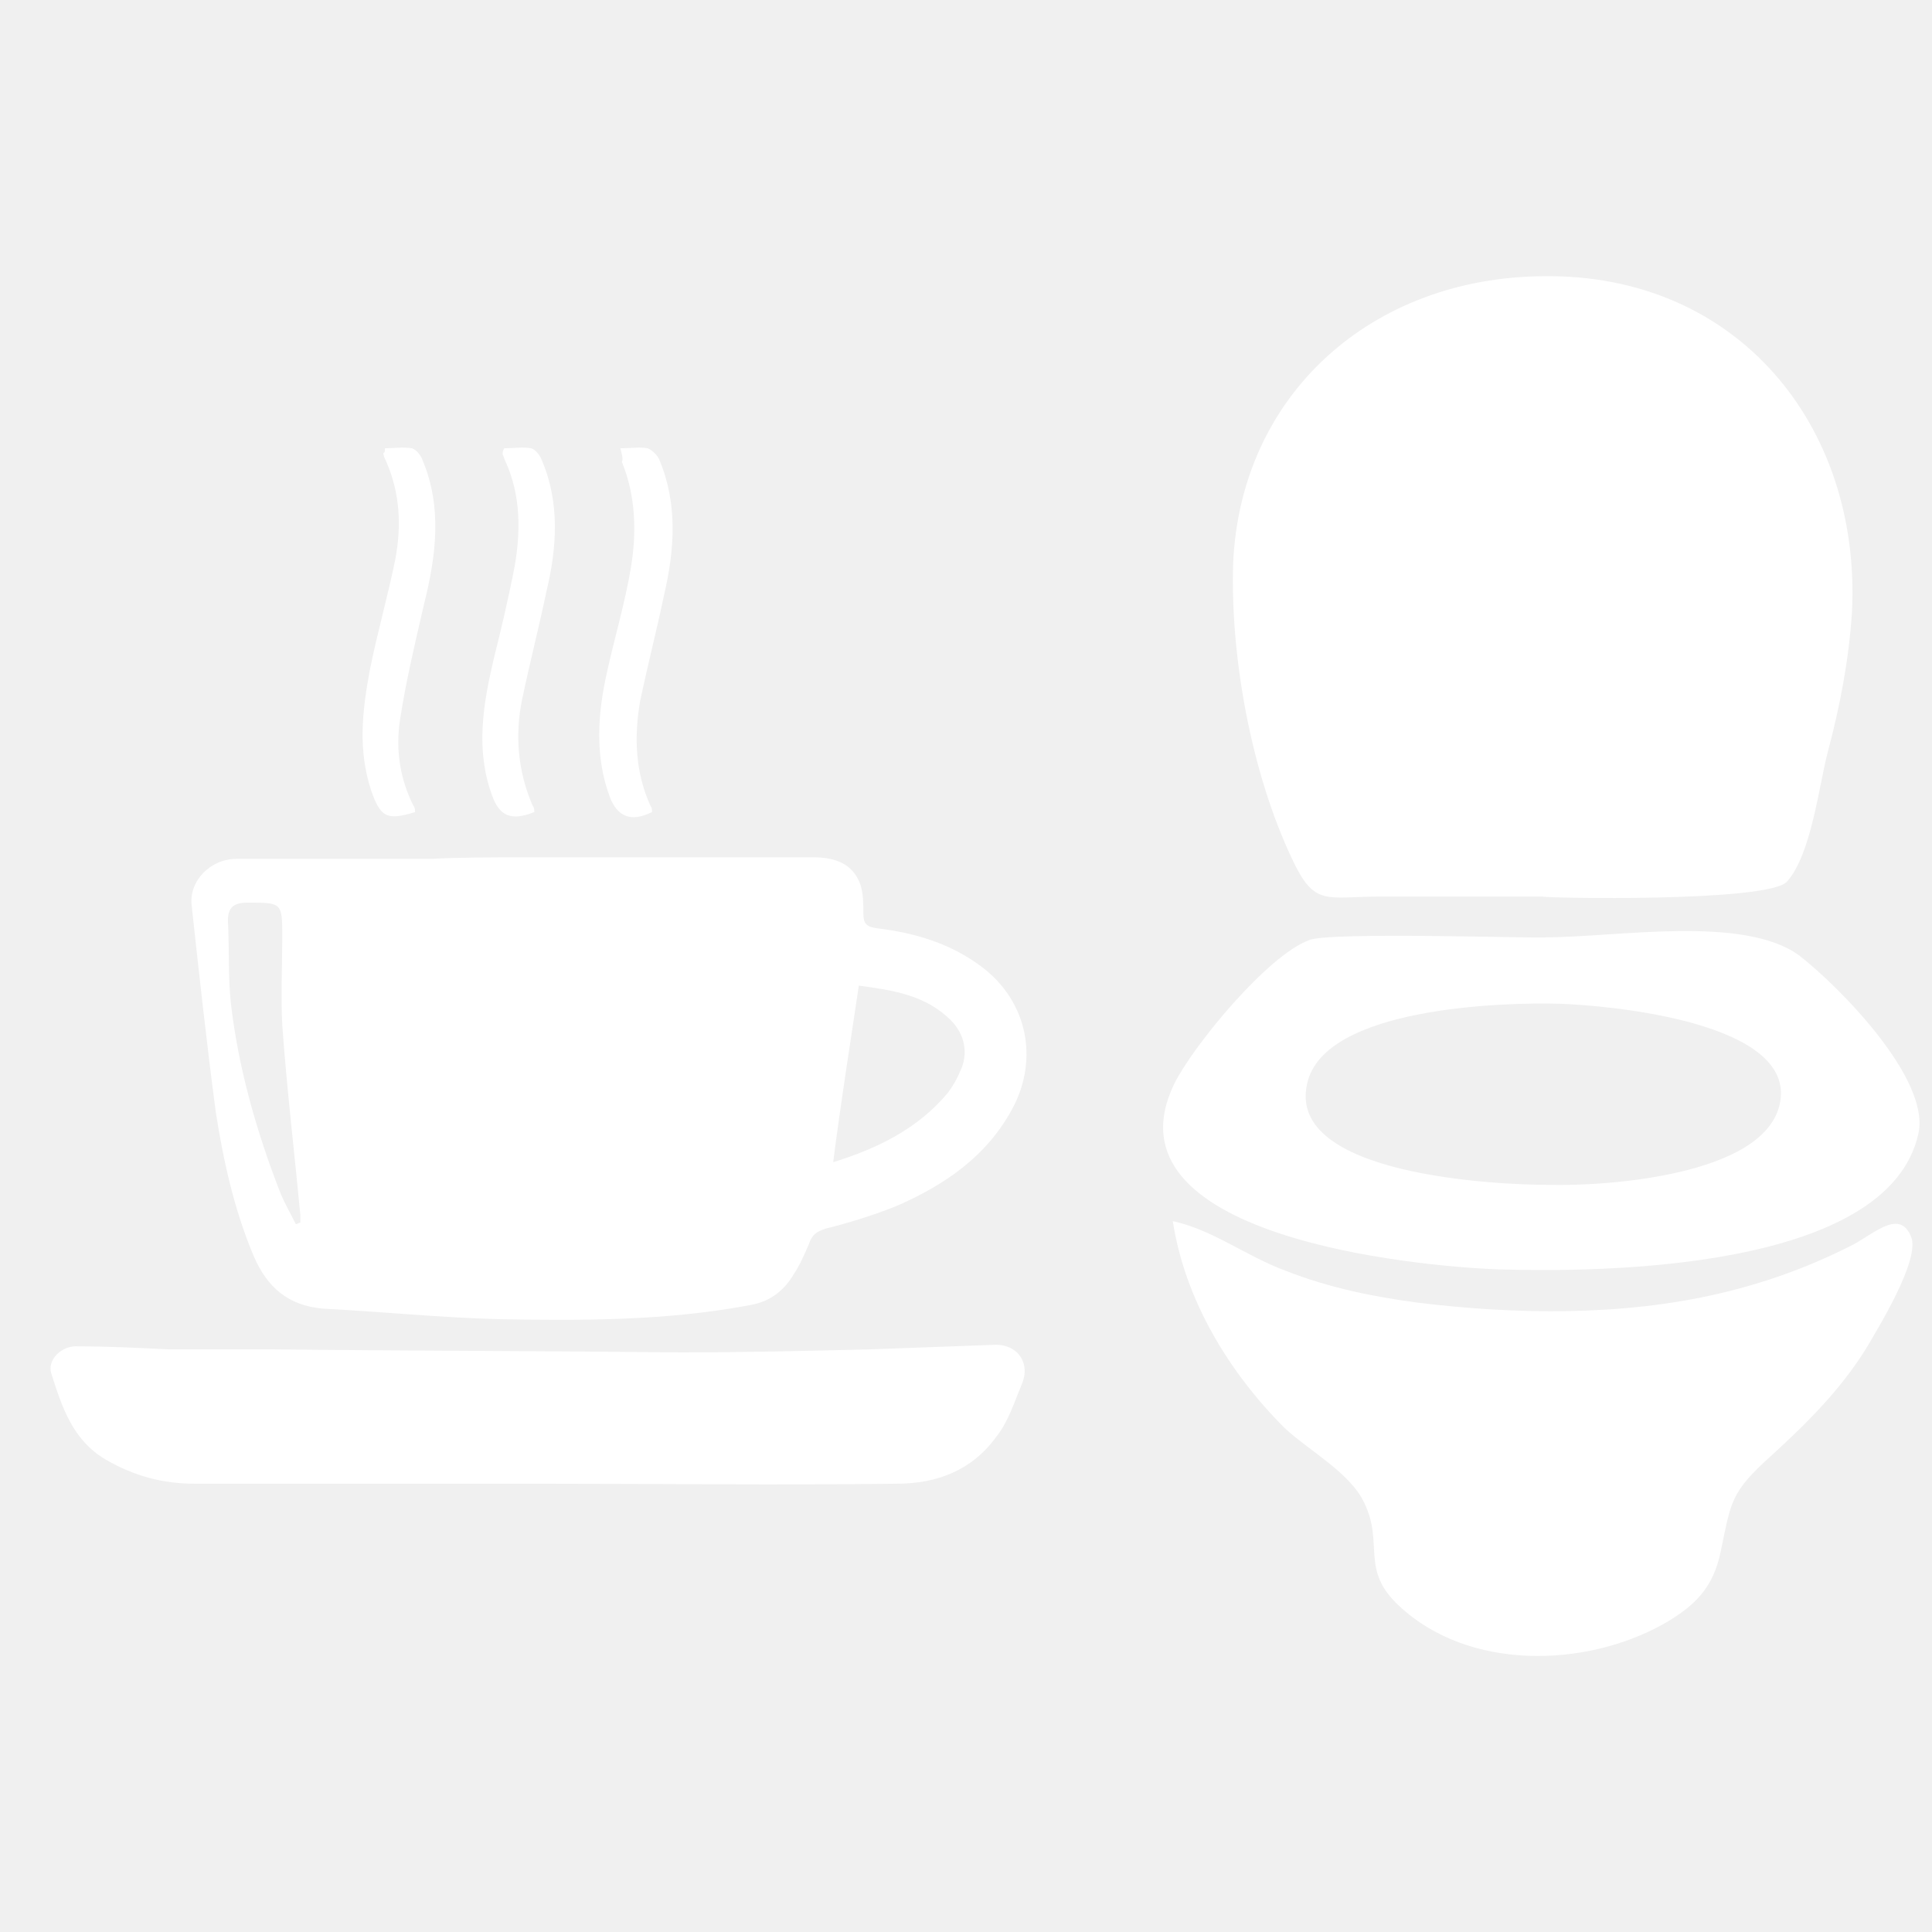
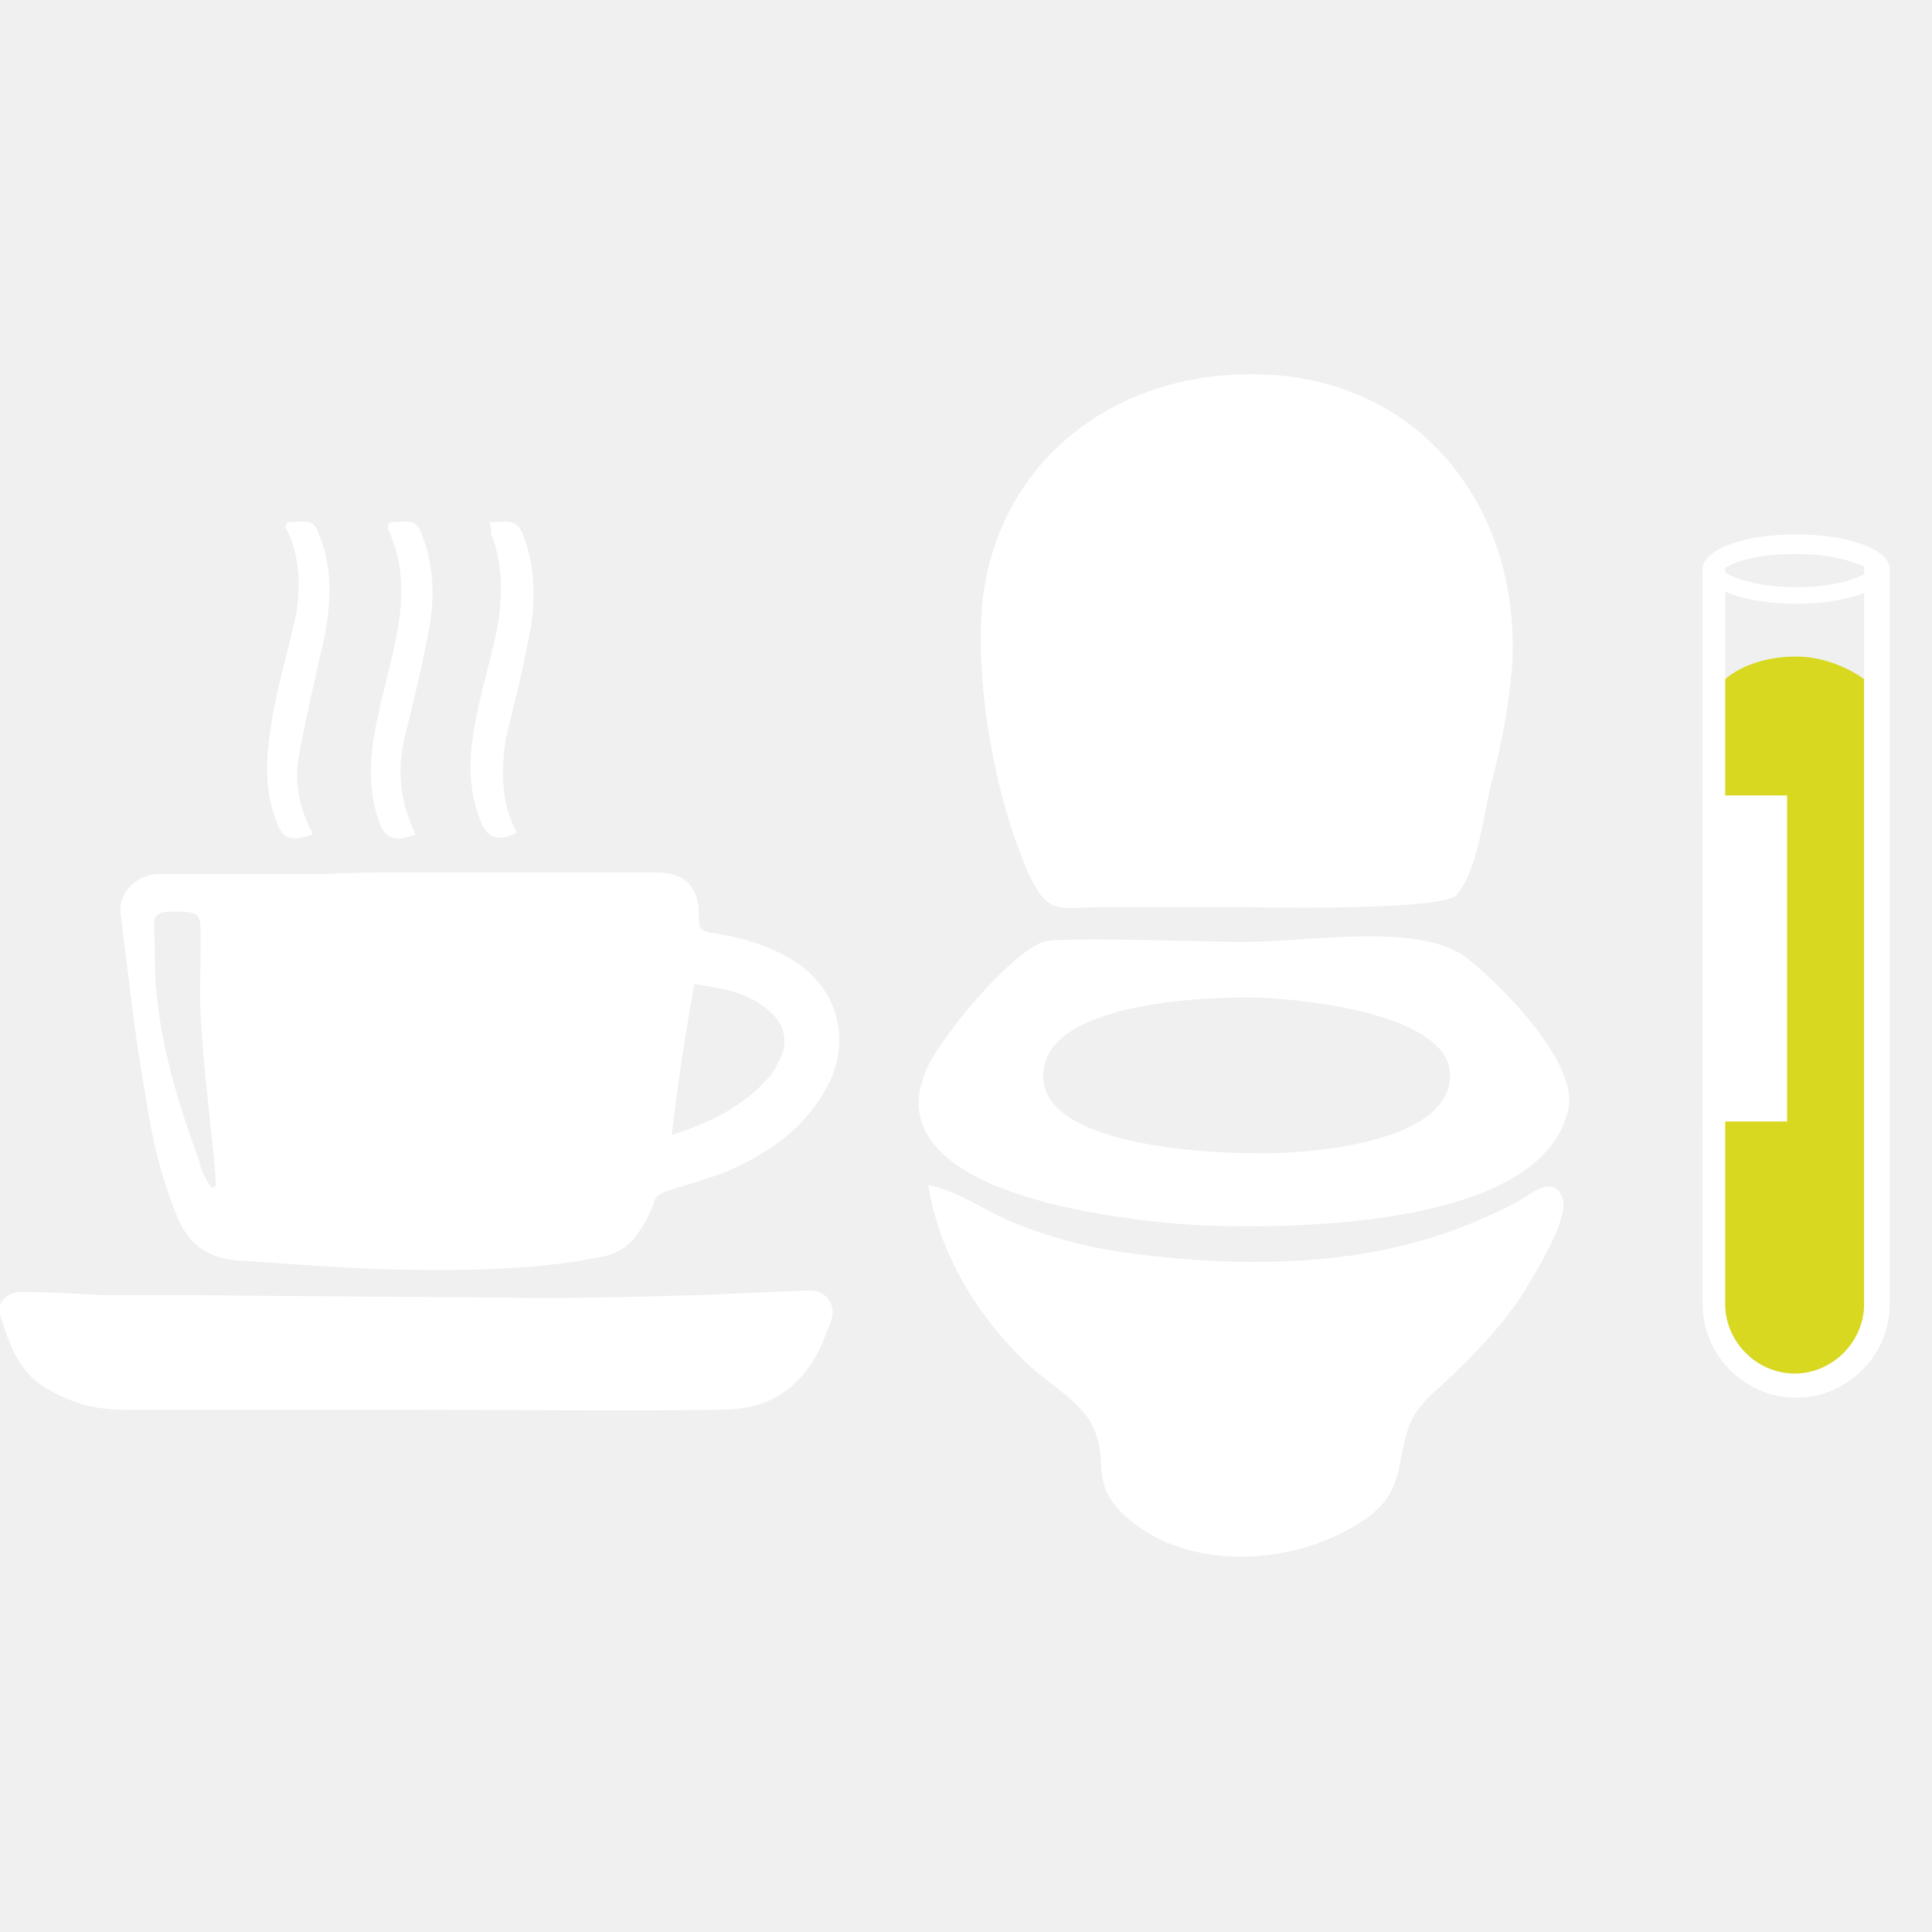
<svg xmlns="http://www.w3.org/2000/svg" version="1.1" id="Layer_1" x="0px" y="0px" viewBox="0 0 128 128" style="enable-background:new 0 0 128 128;" xml:space="preserve">
  <style type="text/css">
	.st0{fill:#FFFFFF;}
+ 	.st1{fill:none;}
+ 	.st2{fill:#D8D821;}
</style>
  <g>
-     <path class="st0" d="M102.2,59.4c-3.6,0-7.1,0-10.7,0c-3.7,0-4.4,0.7-5.9-2.5c-2.7-5.7-4.1-13.4-3.9-19.6   c0.5-11.2,9.2-18.9,20.5-19c12.9-0.2,21.1,9.9,20.5,22.2c-0.2,3.2-0.8,6.3-1.6,9.3c-0.6,2.3-1.1,6.8-2.7,8.6   C117.2,59.8,102.2,59.5,102.2,59.4z" />
-     <path class="st0" d="M77.7,80.9c2.7,0.6,4.8,2.3,7.5,3.3c2.8,1.1,5.7,1.7,8.7,2.1c6.5,0.8,13.6,0.9,20-0.6c3-0.7,5.8-1.7,8.6-3.1   c1.5-0.7,3.3-2.6,4.1-0.7c0.7,1.5-2.3,6.3-3,7.5c-1.7,2.7-3.8,4.8-6.2,7c-2.8,2.5-2.7,3.1-3.4,6.4c-0.5,2.4-1.7,3.6-3.8,4.8   c-5.2,2.9-12.9,3.1-17.5-1.2c-2.6-2.4-1-4.1-2.3-6.8c-0.9-2-3.7-3.5-5.3-5C81.4,90.9,78.5,86.1,77.7,80.9z" />
-     <path class="st0" d="M102.4,62.1c4.7,0,13.1-1.5,16.8,1.2c2.7,2.1,8.7,8.2,7.9,11.8c-2,9.1-21.1,9.2-27.8,9   c-5.6-0.2-26.4-2.2-21.5-12.3c1.3-2.6,6.2-8.5,8.9-9.5C87.8,61.7,102.4,62.2,102.4,62.1z M102.6,78.5c3.8,0.1,14.2-0.6,15.3-5.3   c1.3-5.5-11.4-6.6-14.6-6.7c-3.6-0.1-15.6,0.2-16.7,5.3C85.2,77.9,99.3,78.5,102.6,78.5z" />
+     <path class="st0" d="M82.5,60.1c-3.1,0-6.1,0-9.2,0c-3.2,0-3.8,0.6-5.1-2.1C66,53,64.8,46.4,65,41.1c0.4-9.6,7.9-16.2,17.6-16.3   c11.1-0.2,18.1,8.5,17.6,19.1c-0.2,2.7-0.7,5.4-1.4,8c-0.5,2-0.9,5.8-2.3,7.4C95.4,60.4,82.5,60.1,82.5,60.1z" />
+     <path class="st0" d="M61.5,78.5c2.3,0.5,4.1,2,6.4,2.8c2.4,0.9,4.9,1.5,7.5,1.8c5.6,0.7,11.7,0.8,17.2-0.5c2.6-0.6,5-1.5,7.4-2.7   c1.3-0.6,2.8-2.2,3.5-0.6c0.6,1.3-2,5.4-2.6,6.4c-1.5,2.3-3.3,4.1-5.3,6c-2.4,2.1-2.3,2.7-2.9,5.5c-0.4,2.1-1.5,3.1-3.3,4.1   c-4.5,2.5-11.1,2.7-15-1c-2.2-2.1-0.9-3.5-2-5.8c-0.8-1.7-3.2-3-4.5-4.3C64.7,87.1,62.2,83,61.5,78.5z" />
+     <path class="st0" d="M82.7,62.4c4,0,11.2-1.3,14.4,1c2.3,1.8,7.5,7,6.8,10.1c-1.7,7.8-18.1,7.9-23.9,7.7   c-4.8-0.2-22.7-1.9-18.5-10.6c1.1-2.2,5.3-7.3,7.6-8.2C70.2,62,82.7,62.5,82.7,62.4z M82.9,76.4c3.3,0.1,12.2-0.5,13.1-4.5   c1.1-4.7-9.8-5.7-12.5-5.8c-3.1-0.1-13.4,0.2-14.3,4.5C68,75.9,80.1,76.4,82.9,76.4z" />
  </g>
  <g>
-     <path class="st0" d="M34.9,56.8c6.3,0,12.7,0,19,0c1.4,0,2.6,0.4,3.1,1.8c0.2,0.6,0.2,1.3,0.2,1.9c0,0.7,0.2,0.9,0.9,1   c2.5,0.3,4.9,1,7,2.6c3,2.3,3.7,6.1,2,9.3c-1.7,3.2-4.5,5.1-7.7,6.5c-1.5,0.6-3.1,1.1-4.7,1.5c-0.6,0.2-0.9,0.4-1.1,1   c-0.3,0.7-0.6,1.4-1,2c-0.7,1.2-1.7,1.9-3.1,2.1c-5.4,1-10.9,1-16.4,0.9c-3.9-0.1-7.8-0.5-11.7-0.7c-2.3-0.2-3.7-1.4-4.6-3.5   c-1.3-3.1-2-6.3-2.5-9.5c-0.6-4.5-1.1-9.1-1.6-13.7c-0.2-1.6,1.2-3.1,3-3.1c4.3,0,8.6,0,12.9,0C30.5,56.8,32.7,56.8,34.9,56.8   C34.9,56.8,34.9,56.8,34.9,56.8z M55.2,77c2.9-0.9,5.6-2.2,7.6-4.6c0.3-0.4,0.6-0.9,0.8-1.4c0.6-1.2,0.3-2.5-0.6-3.4   c-1.7-1.7-3.9-2-6.1-2.3C56.3,69.3,55.7,73.1,55.2,77z M19.6,81.1c0.1,0,0.2-0.1,0.3-0.1c0-0.2,0-0.3,0-0.5   c-0.4-4.2-0.9-8.4-1.2-12.6c-0.1-1.9,0-3.9,0-5.8c0-2.3,0-2.3-2.3-2.3c-1,0-1.3,0.4-1.3,1.2c0.1,1.8,0,3.7,0.2,5.5   c0.5,4.3,1.7,8.5,3.3,12.6C18.9,79.8,19.3,80.5,19.6,81.1z" />
-     <path class="st0" d="M35.9,98.3c-7.7,0-15.4,0-23,0c-2.1,0-4-0.5-5.9-1.6c-2.2-1.3-2.9-3.5-3.6-5.7c-0.3-0.9,0.7-1.9,1.8-1.8   c2,0,4,0.1,6,0.2c2.3,0,4.7,0,7,0c9,0.1,17.9,0.1,26.9,0.2c4.2,0,8.3-0.1,12.5-0.2c2.7-0.1,5.5-0.2,8.2-0.3   c1.6-0.1,2.5,1.2,1.9,2.6c-0.5,1.2-0.9,2.5-1.7,3.5c-1.6,2.2-3.9,3.1-6.6,3.1C51.5,98.4,43.7,98.3,35.9,98.3   C35.9,98.3,35.9,98.3,35.9,98.3z" />
-     <path class="st0" d="M41.1,29.7c0.7,0,1.3-0.1,1.8,0c0.3,0.1,0.7,0.5,0.8,0.8c1.2,2.9,1,5.9,0.3,8.9c-0.5,2.4-1.1,4.7-1.6,7.1   c-0.4,2.4-0.3,4.7,0.7,6.9c0.1,0.1,0.1,0.3,0.1,0.4c-1.4,0.7-2.3,0.3-2.8-1c-1-2.7-0.8-5.5-0.2-8.2c0.5-2.3,1.2-4.6,1.6-7   c0.4-2.4,0.3-4.8-0.6-7C41.3,30.4,41.2,30.1,41.1,29.7z" />
-     <path class="st0" d="M25.5,29.7c0.6,0,1.2-0.1,1.8,0c0.3,0.1,0.6,0.5,0.7,0.8c1.3,3.1,0.9,6.3,0.1,9.5c-0.6,2.6-1.2,5.1-1.6,7.7   c-0.3,2,0,3.9,0.9,5.7c0.1,0.1,0.1,0.3,0.1,0.4c-1.9,0.6-2.3,0.3-2.9-1.4c-0.9-2.7-0.6-5.3-0.1-8c0.5-2.5,1.2-4.9,1.7-7.4   c0.4-2.2,0.3-4.3-0.6-6.4c-0.1-0.2-0.2-0.4-0.2-0.6C25.5,30,25.5,29.9,25.5,29.7z" />
-     <path class="st0" d="M33.4,29.7c0.6,0,1.2-0.1,1.8,0c0.3,0.1,0.6,0.5,0.7,0.8c1.2,2.8,1,5.8,0.3,8.7c-0.5,2.4-1.1,4.7-1.6,7.1   c-0.5,2.4-0.3,4.8,0.7,7.1c0.1,0.1,0.1,0.3,0.1,0.4c-1.5,0.6-2.3,0.3-2.8-1.1c-1.1-3-0.6-6,0.1-9c0.5-2,1-4.1,1.4-6.2   c0.4-2.3,0.4-4.7-0.6-6.9c-0.1-0.2-0.1-0.3-0.2-0.5C33.3,30,33.3,29.9,33.4,29.7z" />
+     <path class="st0" d="M27.1,57.8c5.4,0,10.9,0,16.3,0c1.2,0,2.2,0.3,2.7,1.5c0.2,0.5,0.2,1.1,0.2,1.6c0,0.6,0.2,0.8,0.8,0.9   c2.1,0.3,4.2,0.9,6,2.2c2.6,2,3.2,5.2,1.7,8s-3.9,4.4-6.6,5.6c-1.3,0.5-2.7,0.9-4,1.3c-0.5,0.2-0.8,0.3-0.9,0.9   c-0.3,0.6-0.5,1.2-0.9,1.7c-0.6,1-1.5,1.6-2.7,1.8c-4.6,0.9-9.4,0.9-14.1,0.8c-3.3-0.1-6.7-0.4-10-0.6c-2-0.2-3.2-1.2-3.9-3   c-1.1-2.7-1.7-5.4-2.1-8.2C8.9,68.5,8.5,64.5,8,60.6c-0.2-1.4,1-2.7,2.6-2.7c3.7,0,7.4,0,11.1,0C23.3,57.8,25.2,57.8,27.1,57.8   L27.1,57.8z M44.5,75.2c2.5-0.8,4.8-1.9,6.5-3.9c0.3-0.3,0.5-0.8,0.7-1.2c0.5-1,0.3-2.1-0.5-2.9c-1.5-1.5-3.3-1.7-5.2-2   C45.4,68.5,44.9,71.8,44.5,75.2z M14,78.7c0.1,0,0.2-0.1,0.3-0.1c0-0.2,0-0.3,0-0.4c-0.3-3.6-0.8-7.2-1-10.8c-0.1-1.6,0-3.3,0-5   c0-2,0-2-2-2c-0.9,0-1.1,0.3-1.1,1c0.1,1.5,0,3.2,0.2,4.7c0.4,3.7,1.5,7.3,2.8,10.8C13.3,77.6,13.7,78.2,14,78.7z" />
+     <path class="st0" d="M27.9,93.4c-6.6,0-13.2,0-19.7,0c-1.8,0-3.4-0.4-5.1-1.4c-1.9-1.1-2.5-3-3.1-4.9c-0.3-0.8,0.6-1.6,1.5-1.5   c1.7,0,3.4,0.1,5.1,0.2c2,0,4,0,6,0c7.7,0.1,15.4,0.1,23.1,0.2c3.6,0,7.1-0.1,10.7-0.2c2.3-0.1,4.7-0.2,7-0.3   c1.4-0.1,2.1,1,1.6,2.2c-0.4,1-0.8,2.1-1.5,3c-1.4,1.9-3.3,2.7-5.7,2.7C41.3,93.5,34.6,93.4,27.9,93.4L27.9,93.4z" />
+     <path class="st0" d="M32.4,34.6c0.6,0,1.1-0.1,1.5,0c0.3,0.1,0.6,0.4,0.7,0.7c1,2.5,0.9,5.1,0.3,7.6c-0.4,2.1-0.9,4-1.4,6.1   c-0.3,2.1-0.3,4,0.6,5.9c0.1,0.1,0.1,0.3,0.1,0.3c-1.2,0.6-2,0.3-2.4-0.9c-0.9-2.3-0.7-4.7-0.2-7c0.4-2,1-3.9,1.4-6   c0.3-2.1,0.3-4.1-0.5-6C32.6,35.2,32.5,34.9,32.4,34.6z" />
+     <path class="st0" d="M19,34.6c0.5,0,1-0.1,1.5,0c0.3,0.1,0.5,0.4,0.6,0.7c1.1,2.7,0.8,5.4,0.1,8.2c-0.5,2.2-1,4.4-1.4,6.6   c-0.3,1.7,0,3.3,0.8,4.9c0.1,0.1,0.1,0.3,0.1,0.3c-1.6,0.5-2,0.3-2.5-1.2c-0.8-2.3-0.5-4.5-0.1-6.9c0.4-2.1,1-4.2,1.5-6.4   c0.3-1.9,0.3-3.7-0.5-5.5c-0.1-0.2-0.2-0.3-0.2-0.5C19,34.8,19,34.7,19,34.6z" />
+     <path class="st0" d="M25.8,34.6c0.5,0,1-0.1,1.5,0c0.3,0.1,0.5,0.4,0.6,0.7c1,2.4,0.9,5,0.3,7.5c-0.4,2.1-0.9,4-1.4,6.1   s-0.3,4.1,0.6,6.1c0.1,0.1,0.1,0.3,0.1,0.3c-1.3,0.5-2,0.3-2.4-0.9c-0.9-2.6-0.5-5.1,0.1-7.7c0.4-1.7,0.9-3.5,1.2-5.3   c0.3-2,0.3-4-0.5-5.9c-0.1-0.2-0.1-0.3-0.2-0.4C25.7,34.8,25.7,34.7,25.8,34.6z" />
+   </g>
+   <g>
+     <path class="st1" d="M114.3,86.4c0,2.5,2.1,4.6,4.6,4.6c2.5,0,4.6-2.1,4.6-4.6V37.6h-9.2V86.4z" />
+     <path class="st0" d="M123.5,37.6v48.8c0,2.5-2.1,4.6-4.6,4.6c-2.5,0-4.6-2.1-4.6-4.6V37.6h-1.5v48.8c0,3.4,2.8,6.2,6.2,6.2   c3.4,0,6.2-2.8,6.2-6.2V37.6H123.5z" />
+     <path class="st2" d="M123.5,45c0,0-1.9-1.5-4.5-1.5c-3.2,0-4.7,1.5-4.7,1.5v41.4c0,2.5,2.1,4.6,4.6,4.6c2.5,0,4.6-2.1,4.6-4.6V45z" />
+     <rect x="112.8" y="52.7" class="st0" width="5.6" height="21.6" />
+     <g>
+       <path class="st0" d="M119,36.7c2.7,0,4.4,0.7,4.9,1.1c-0.5,0.4-2.1,1.1-4.9,1.1s-4.4-0.7-4.9-1.1C114.6,37.3,116.2,36.7,119,36.7     M119,35.4c-3.4,0-6.2,1-6.2,2.3s2.8,2.3,6.2,2.3s6.2-1,6.2-2.3S122.4,35.4,119,35.4L119,35.4z" />
+     </g>
  </g>
</svg>
